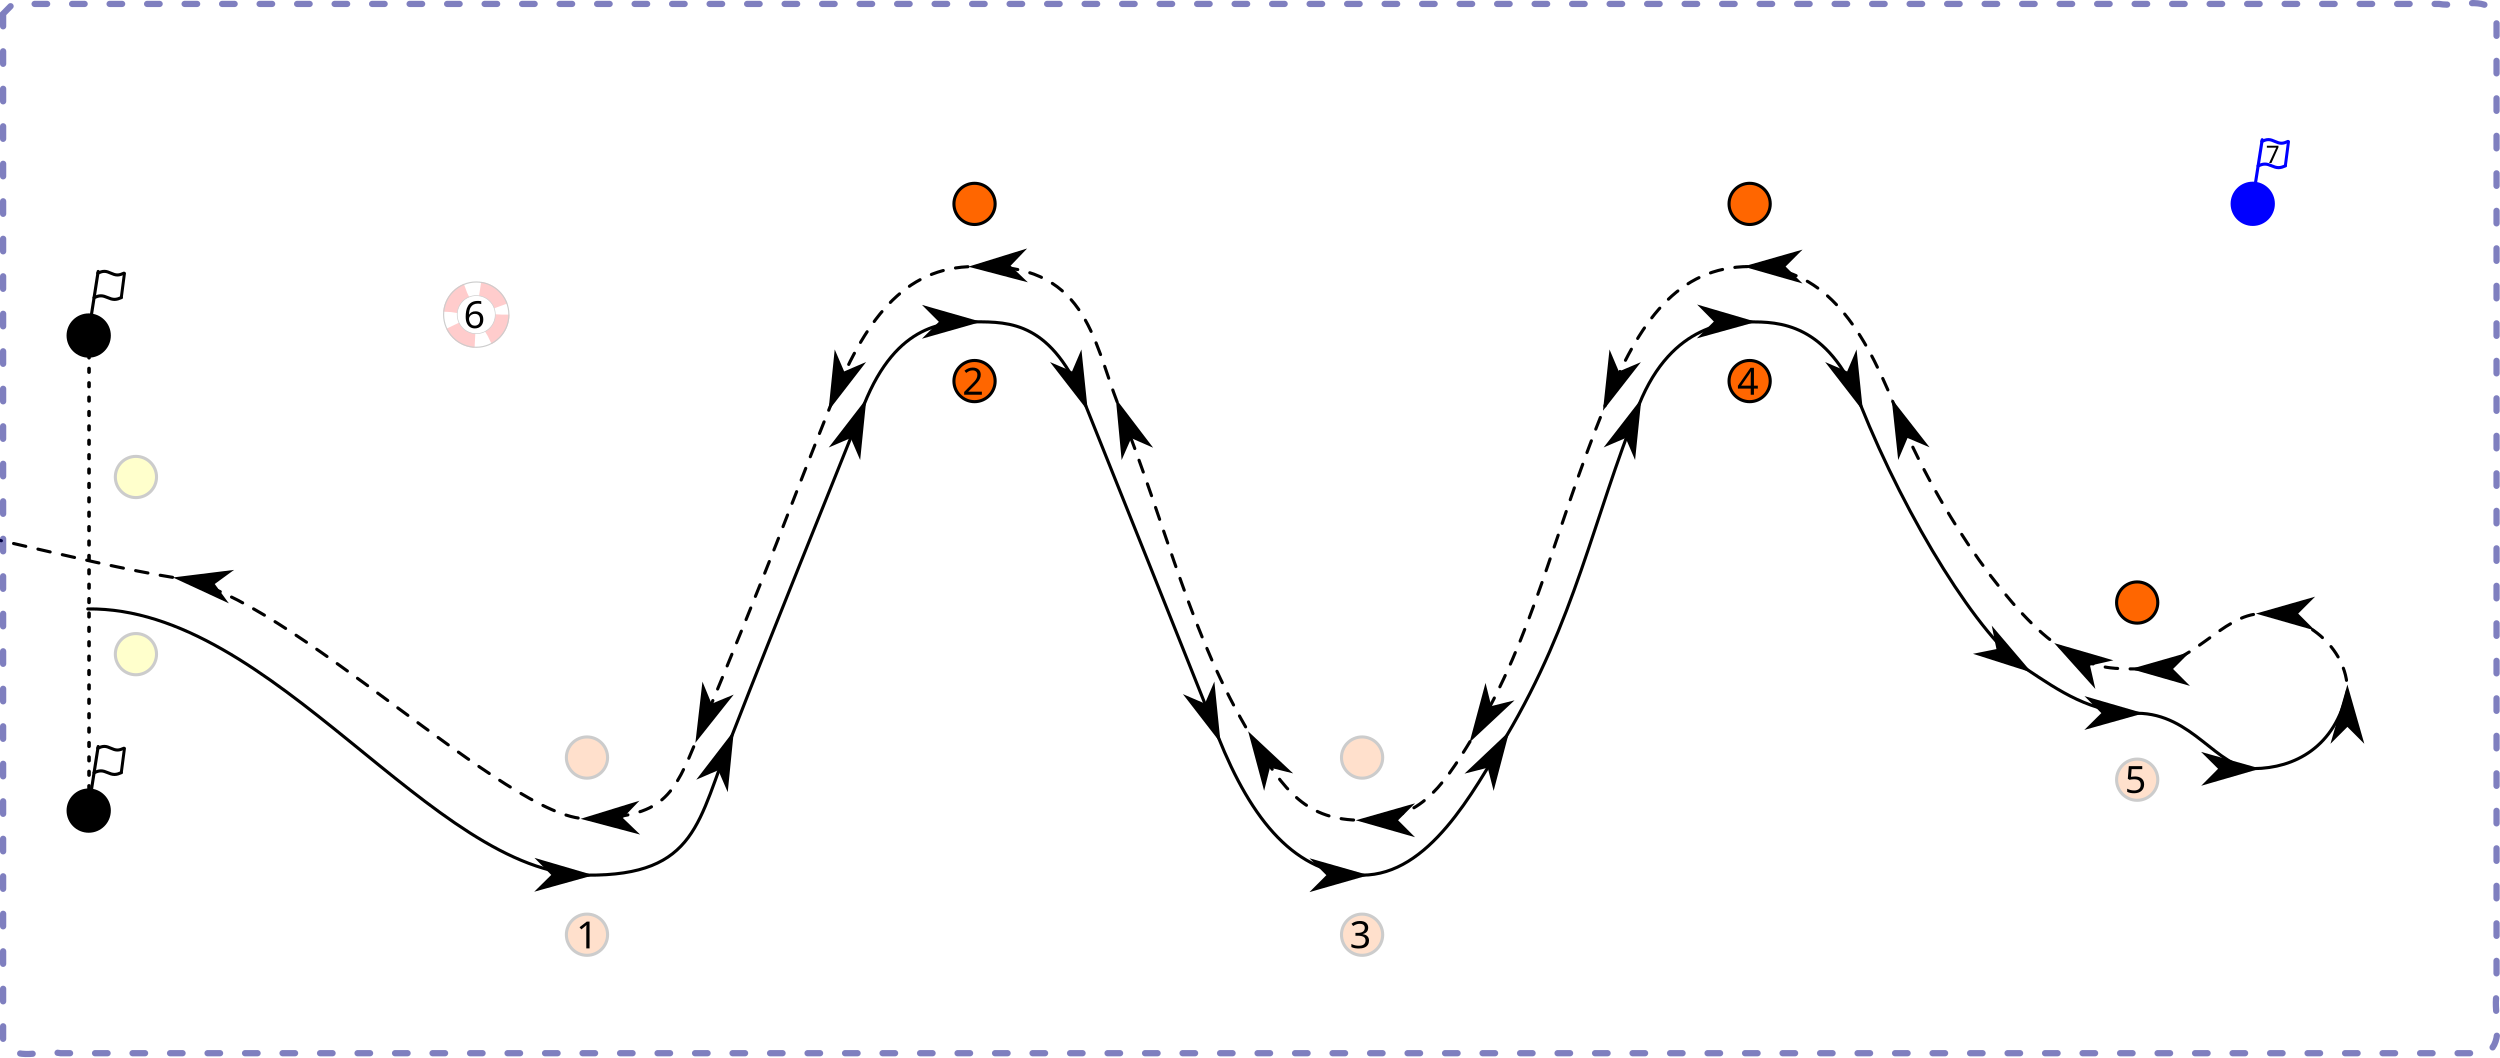
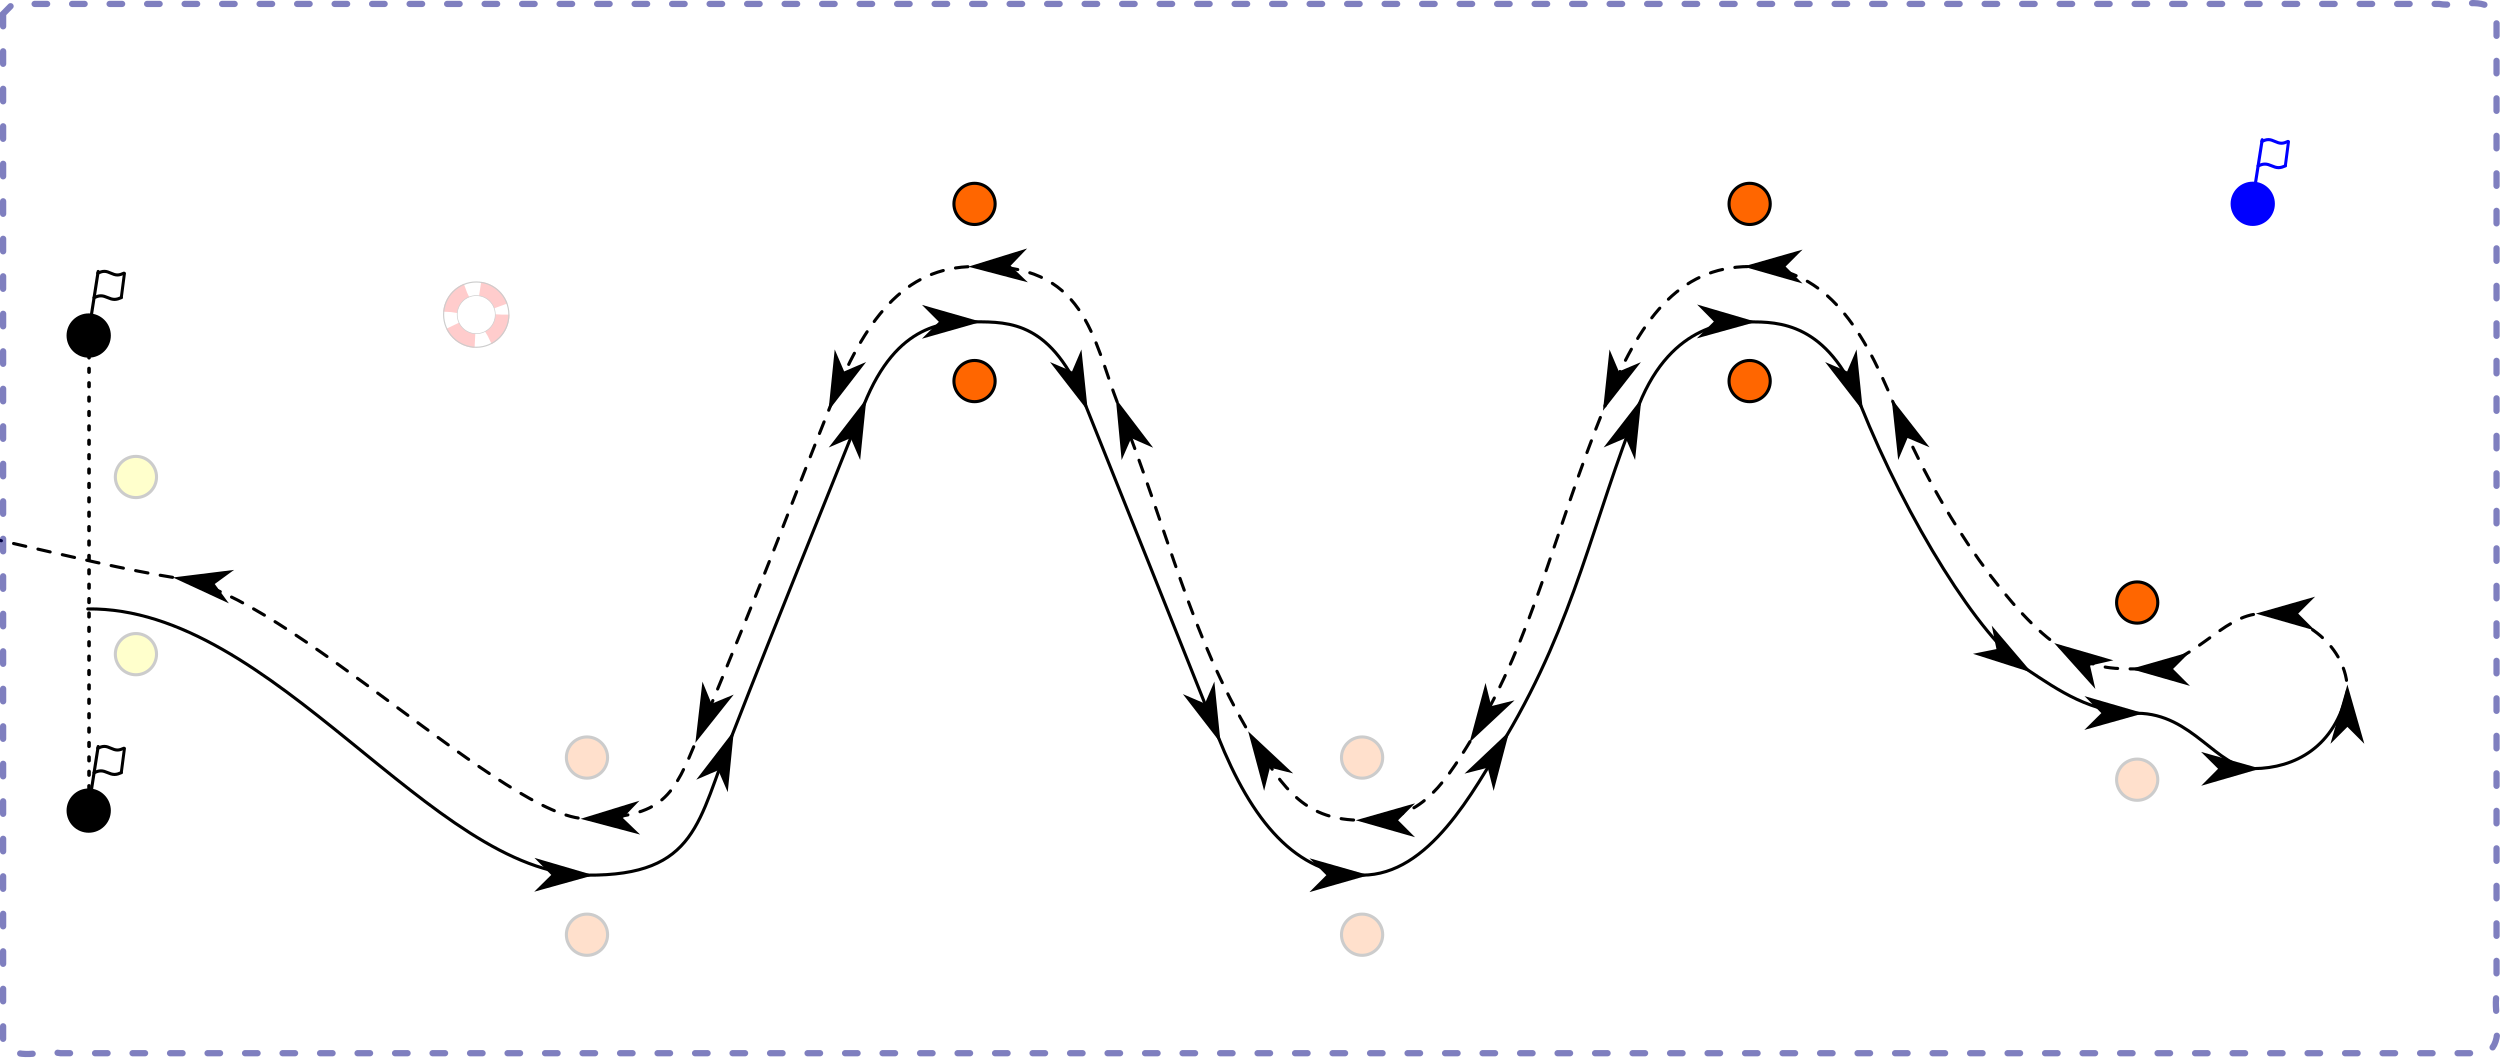
<svg xmlns="http://www.w3.org/2000/svg" version="1.0" id="svg3641" height="360.829" width="853.326" style="enable-background:new" xml:space="preserve">
  <defs id="arrows">
    <marker id="RazorWire" refX="0" refY="0" orient="auto" style="overflow:visible">
      <path id="path5527" style="fill:#34ff00;fill-opacity:1;fill-rule:evenodd;stroke:#34ff00;stroke-width:0.085pt;stroke-opacity:1" d="M 0.019,-0.632 V 0.595 L -6.621,2.568 H 9.113 L 2.979,0.595 V -0.632 L 9.166,-2.472 H -6.594 Z" />
    </marker>
    <marker orient="auto" refY="0" refX="0" id="Scissors" style="overflow:visible">
      <path id="schere" d="M 9.696,-3.847 C 8.661,-5.095 6.794,-5.052 5.4,-4.515 l -8.76,3.283 c -2.548,-1.394 -5.065,-0.995 -5.065,-1.673 0,-0.53 0.487,-0.414 0.414,-1.795 -0.07,-1.326 -1.454,-2.307 -2.763,-2.22 -1.309,-0.008 -2.666,0.995 -2.678,2.379 -0.098,1.393 1.074,2.688 2.461,2.779 1.624,0.242 4.499,-0.742 5.848,1.676 C -6.148,1.766 -7.931,1.771 -9.543,1.679 -10.882,1.602 -12.489,1.985 -13.128,3.301 c -0.617,1.261 -0.012,3.056 1.405,3.442 1.43,0.525 3.393,-0.138 3.733,-1.782 0.262,-1.267 -0.635,-1.862 -0.291,-2.322 0.26,-0.347 1.91,-0.146 4.85,-1.466 L 6.055,4.515 C 7.253,4.85 8.718,4.839 9.78,3.66 L -0.055,-0.057 Z M -9.832,-5.874 c 1.381,0.771 1.268,2.862 -0.167,3.268 -1.298,0.452 -2.956,-0.81 -2.542,-2.216 0.242,-1.154 1.764,-1.579 2.709,-1.052 z m 0.06,8.552 c 1.441,0.532 1.196,2.97 -0.269,3.298 -0.972,0.337 -2.361,-0.148 -2.459,-1.293 -0.189,-1.392 1.446,-2.65 2.728,-2.005 z" style="fill:#34ff00;fill-opacity:1;stroke:#34ff00;stroke-width:1.067;stroke-opacity:1" />
    </marker>
    <marker orient="auto" refY="0" refX="0" id="Legs" style="overflow:visible">
      <g id="g5494" transform="scale(-0.7)" style="fill:#34ff00;fill-opacity:1;stroke:#34ff00;stroke-opacity:1">
        <g id="g5496" transform="matrix(0,-1,-1,0,22.0892,22.73484)" style="fill:#34ff00;fill-opacity:1;stroke:#34ff00;stroke-opacity:1">
          <path id="path5498" d="m 22.636,22.054 c -7.371,5.036 -2.618,7.047 -6.23,14.339" style="fill:#34ff00;fill-opacity:1;fill-rule:evenodd;stroke:#34ff00;stroke-width:1.067pt;stroke-opacity:1" />
          <path id="path5500" d="m 22.825,21.918 c -1.451,8.904 3.772,9.355 4.805,14.747" style="fill:#34ff00;fill-opacity:1;fill-rule:evenodd;stroke:#34ff00;stroke-width:1.067pt;stroke-opacity:1" />
        </g>
        <path id="path5502" d="m -15.029,-7.181 -0.984,4.313 4.227,-1.305 z" style="fill:#34ff00;fill-opacity:1;fill-rule:evenodd;stroke:#34ff00;stroke-width:1.067pt;stroke-opacity:1" />
        <path id="path5504" d="m -16.23,4.861 1.999,3.946 2.418,-3.704 z" style="fill:#34ff00;fill-opacity:1;fill-rule:evenodd;stroke:#34ff00;stroke-width:1.067pt;stroke-opacity:1" />
      </g>
    </marker>
    <linearGradient id="linearGradient5477">
      <stop style="stop-color:#57e307;stop-opacity:1;" offset="0" id="stop5479" />
    </linearGradient>
    <marker style="overflow:visible" id="Arrow1Lend" refX="0" refY="0" orient="auto">
      <path style="fill-rule:evenodd;stroke:#000000;stroke-width:0.853pt;marker-start:none" d="M -10.667,0 -14.933,4.267 0,0 -14.933,-4.267 Z" id="path3104" />
    </marker>
    <marker style="overflow:visible" id="Arrow1Lstart" refX="0" refY="0" orient="auto">
      <path style="fill-rule:evenodd;stroke:#000000;stroke-width:0.853pt;marker-start:none" d="M 10.667,0 14.933,-4.267 0,0 14.933,4.267 Z" id="path3282" />
    </marker>
    <marker style="overflow:visible" id="Arrow1Lstart-7" refX="0" refY="0" orient="auto">
      <path style="fill-rule:evenodd;stroke:#000000;stroke-width:0.853pt;marker-start:none" d="M 10.667,0 14.933,-4.267 0,0 14.933,4.267 Z" id="path3282-4" />
    </marker>
    <marker style="overflow:visible" id="Arrow1Lend-6" refX="0" refY="0" orient="auto">
      <path style="fill-rule:evenodd;stroke:#000000;stroke-width:0.853pt;marker-start:none" d="M -10.667,0 -14.933,4.267 0,0 -14.933,-4.267 Z" id="path3104-0" />
    </marker>
  </defs>
  <g transform="translate(-215.4445,-435.3955)" style="display:inline" id="Parcours">
    <defs id="defs2076" />
    <g id="g1" />
    <g id="layer6" style="display:inline">
      <g transform="translate(18.94796,85.04597)" id="Zeitnahme" style="display:inline">
        <g id="g13156" transform="translate(-177.6378,-94.48819)">
          <path style="fill:#000000;fill-opacity:1;stroke:#000000;stroke-width:1.762" d="m 411.087,559.37 c 0,-3.685 -2.986,-6.678 -6.678,-6.678 -3.683,0 -6.678,2.987 -6.678,6.678 0,3.685 2.987,6.678 6.678,6.678 3.685,0 6.678,-2.987 6.678,-6.678 z" id="Zeit_oben" />
        </g>
        <g id="g13172" transform="translate(-177.6378,67.66194)">
          <path style="fill:#000000;fill-opacity:1;stroke:#000000;stroke-width:1.762" d="m 411.087,559.37 c 0,-3.685 -2.986,-6.678 -6.678,-6.678 -3.683,0 -6.678,2.987 -6.678,6.678 0,3.685 2.987,6.678 6.678,6.678 3.685,0 6.678,-2.987 6.678,-6.678 z" id="Zeit_unten" />
        </g>
        <path style="fill:none;stroke:#000000;stroke-width:1.228;stroke-linecap:round;stroke-linejoin:miter;stroke-miterlimit:4;stroke-dasharray:1.228, 3.684;stroke-dashoffset:0;stroke-opacity:1" d="m 226.886,466.315 c 0,23.379 0,46.759 0,70.138 0,19.991 0,67.885 0,87.271" id="path14169" />
      </g>
      <g transform="translate(113.4362,157.2769)" id="Tor1" opacity="0.2" style="display:inline;fill:#ff6600">
        <path style="fill:#ff6600;stroke:#000000;stroke-width:1.056" d="m 309.393,536.693 c 0,-3.883 -3.149,-7.032 -7.031,-7.032 -3.881,0 -7.031,3.148 -7.031,7.032 0,3.883 3.15,7.031 7.031,7.031 3.882,0 7.031,-3.147 7.031,-7.031 z" id="Tor1_innen" />
        <path style="fill:#ff6600;stroke:#000000;stroke-width:1.056" d="m 309.393,597.166 c 0,-3.883 -3.149,-7.032 -7.031,-7.032 -3.881,0 -7.031,3.148 -7.031,7.032 0,3.883 3.15,7.031 7.031,7.031 3.882,0 7.031,-3.147 7.031,-7.031 z" id="Tor1_aussen" />
      </g>
      <g transform="translate(226.8221,-31.69941)" id="Tor2" style="display:inline;fill:#ff6600">
        <path style="fill:#ff6600;stroke:#000000;stroke-width:1.056" d="m 328.291,536.693 c 0,-3.883 -3.149,-7.032 -7.031,-7.032 -3.881,0 -7.031,3.148 -7.031,7.032 0,3.883 3.15,7.031 7.031,7.031 3.882,0 7.031,-3.147 7.031,-7.031 z" id="Tor2_aussen" />
        <path style="fill:#ff6600;stroke:#000000;stroke-width:1.056" d="m 328.291,597.166 c 0,-3.883 -3.149,-7.032 -7.031,-7.032 -3.881,0 -7.031,3.148 -7.031,7.032 0,3.883 3.15,7.031 7.031,7.031 3.882,0 7.031,-3.147 7.031,-7.031 z" id="Tor2_innen" />
      </g>
      <g transform="translate(340.2078,157.2769)" id="Tor3" opacity="0.2" style="display:inline;fill:#ff6600">
        <path style="fill:#ff6600;stroke:#000000;stroke-width:1.056" d="m 347.189,536.693 c 0,-3.883 -3.149,-7.032 -7.031,-7.032 -3.881,0 -7.031,3.148 -7.031,7.032 0,3.883 3.15,7.031 7.031,7.031 3.882,0 7.031,-3.147 7.031,-7.031 z" id="Tor3_innen" />
        <path style="fill:#ff6600;stroke:#000000;stroke-width:1.056" d="m 347.189,597.166 c 0,-3.883 -3.149,-7.032 -7.031,-7.032 -3.881,0 -7.031,3.148 -7.031,7.032 0,3.883 3.15,7.031 7.031,7.031 3.882,0 7.031,-3.147 7.031,-7.031 z" id="Tor3_aussen" />
      </g>
      <g transform="translate(453.5935,-31.69941)" id="Tor4" style="display:inline;fill:#ff6600">
        <path style="fill:#ff6600;stroke:#000000;stroke-width:1.056" d="m 366.086,536.693 c 0,-3.883 -3.149,-7.032 -7.031,-7.032 -3.881,0 -7.031,3.148 -7.031,7.032 0,3.883 3.15,7.031 7.031,7.031 3.882,0 7.031,-3.147 7.031,-7.031 z" id="Tor4_aussen" />
        <path style="fill:#ff6600;stroke:#000000;stroke-width:1.056" d="m 366.086,597.166 c 0,-3.883 -3.149,-7.032 -7.031,-7.032 -3.881,0 -7.031,3.148 -7.031,7.032 0,3.883 3.15,7.031 7.031,7.031 3.882,0 7.031,-3.147 7.031,-7.031 z" id="Tor4_innen" />
      </g>
      <g transform="translate(566.9793,104.3635)" id="Tor5" style="display:inline;fill:#ff6600">
        <path style="fill:#ff6600;stroke:#000000;stroke-width:1.056" d="m 384.984,536.693 c 0,-3.883 -3.149,-7.032 -7.031,-7.032 -3.881,0 -7.031,3.148 -7.031,7.032 0,3.883 3.15,7.031 7.031,7.031 3.882,0 7.031,-3.147 7.031,-7.031 z" id="Tor5_oben" />
        <path style="fill:#ff6600;stroke:#000000;stroke-width:1.056" d="m 384.984,597.166 c 0,-3.883 -3.149,-7.032 -7.031,-7.032 -3.881,0 -7.031,3.148 -7.031,7.032 0,3.883 3.15,7.031 7.031,7.031 3.882,0 7.031,-3.147 7.031,-7.031 z" id="Tor5_unten" opacity="0.2" />
      </g>
      <g transform="translate(18.94796,138.3793)" id="Schikane" opacity="0.2" style="display:inline">
        <g style="fill:none" id="Ring">
          <ellipse id="path8826" style="fill:none;stroke:#ff0000;stroke-width:4.821;stroke-linecap:butt;stroke-linejoin:round;stroke-miterlimit:4;stroke-dasharray:9.643, 4.821;stroke-dashoffset:0;stroke-opacity:1" cx="359.055" cy="404.409" rx="8.928" ry="8.928" />
          <ellipse style="display:inline;fill:none;stroke:#000000;stroke-width:0.229;stroke-linecap:round;stroke-linejoin:round;stroke-miterlimit:4;stroke-dasharray:none;stroke-dashoffset:0;stroke-opacity:1" id="path3620" cx="359.055" cy="404.409" rx="6.5" ry="6.5" />
          <ellipse style="display:inline;fill:none;stroke:#000000;stroke-width:0.393;stroke-linecap:round;stroke-linejoin:round;stroke-miterlimit:4;stroke-dasharray:none;stroke-dashoffset:0;stroke-opacity:1" id="path2733" cx="359.055" cy="404.409" rx="11.142" ry="11.142" />
        </g>
      </g>
      <g transform="translate(-40.52031,61.51377)" id="StartZiel" opacity="0.2" style="display:inline">
        <path style="fill:#ffff00;stroke:#000000;stroke-width:1.056" d="m 309.393,536.693 c 0,-3.883 -3.149,-7.032 -7.031,-7.032 -3.881,0 -7.031,3.148 -7.031,7.032 0,3.883 3.15,7.031 7.031,7.031 3.882,0 7.031,-3.147 7.031,-7.031 z" id="StartZiel_oben" />
        <path style="fill:#ffff00;stroke:#000000;stroke-width:1.056" d="m 309.393,597.166 c 0,-3.883 -3.149,-7.032 -7.031,-7.032 -3.881,0 -7.031,3.148 -7.031,7.032 0,3.883 3.15,7.031 7.031,7.031 3.882,0 7.031,-3.147 7.031,-7.031 z" id="StartZiel_unten" />
      </g>
    </g>
  </g>
  <g transform="translate(-215.4445,-435.3955)" style="display:inline" id="ParcoursLabel">
    <defs id="defs2832" />
    <g id="g3113" style="display:inline">
-       <text xml:space="preserve" style="font-style:normal;font-weight:normal;font-size:12.8px;line-height:0%;font-family:'Arial Black';display:inline;fill:#000000;fill-opacity:1;stroke:none;stroke-width:1.067" x="373.691" y="547.37" id="Nummer_Schikane">
+       <text xml:space="preserve" style="font-style:normal;font-weight:normal;font-size:12.8px;line-height:0%;font-family:'Arial Black';display:inline;fill:#000000;fill-opacity:1;stroke:none;stroke-width:1.067" x="373.691" y="547.37" id="Nummer_Schikane" opacity="0">
        <tspan id="tspan3032" x="373.691" y="547.37" style="font-size:12.8px;line-height:1.25;stroke-width:1.067">6</tspan>
      </text>
-       <text xml:space="preserve" style="font-style:normal;font-weight:normal;font-size:12.8px;line-height:0%;font-family:'Arial Black';display:inline;fill:#000000;fill-opacity:1;stroke:none;stroke-width:1.067" x="412.13" y="759.102" id="Nummer_Tor1">
+       <text xml:space="preserve" style="font-style:normal;font-weight:normal;font-size:12.8px;line-height:0%;font-family:'Arial Black';display:inline;fill:#000000;fill-opacity:1;stroke:none;stroke-width:1.067" x="412.13" y="759.102" id="Nummer_Tor1" opacity="0">
        <tspan id="tspan3036" x="412.13" y="759.102" style="font-size:12.8px;line-height:1.25;stroke-width:1.067">1</tspan>
      </text>
-       <text xml:space="preserve" style="font-style:normal;font-weight:normal;font-size:12.8px;line-height:0%;font-family:'Arial Black';display:inline;fill:#000000;fill-opacity:1;stroke:none;stroke-width:1.067" x="808.383" y="570.125" id="Nummer_Tor4">
+       <text xml:space="preserve" style="font-style:normal;font-weight:normal;font-size:12.8px;line-height:0%;font-family:'Arial Black';display:inline;fill:#000000;fill-opacity:1;stroke:none;stroke-width:1.067" x="808.383" y="570.125" id="Nummer_Tor4" opacity="0">
        <tspan id="tspan3040" x="808.383" y="570.125" style="font-size:12.8px;line-height:1.25;stroke-width:1.067">4</tspan>
      </text>
-       <text xml:space="preserve" style="font-style:normal;font-weight:normal;font-size:12.8px;line-height:0%;font-family:'Arial Black';display:inline;fill:#000000;fill-opacity:1;stroke:none;stroke-width:1.067" x="940.704" y="706.032" id="Nummer_Tor5">
+       <text xml:space="preserve" style="font-style:normal;font-weight:normal;font-size:12.8px;line-height:0%;font-family:'Arial Black';display:inline;fill:#000000;fill-opacity:1;stroke:none;stroke-width:1.067" x="940.704" y="706.032" id="Nummer_Tor5" opacity="0">
        <tspan id="tspan3044" x="940.704" y="706.032" style="font-size:12.8px;line-height:1.25;stroke-width:1.067">5</tspan>
      </text>
-       <text xml:space="preserve" style="font-style:normal;font-weight:normal;font-size:12.8px;line-height:0%;font-family:'Arial Black';display:inline;fill:#000000;fill-opacity:1;stroke:none;stroke-width:1.067" x="676.131" y="759.024" id="Nummer_Tor3">
+       <text xml:space="preserve" style="font-style:normal;font-weight:normal;font-size:12.8px;line-height:0%;font-family:'Arial Black';display:inline;fill:#000000;fill-opacity:1;stroke:none;stroke-width:1.067" x="676.131" y="759.024" id="Nummer_Tor3" opacity="0">
        <tspan id="tspan3048" x="676.131" y="759.024" style="font-size:12.8px;line-height:1.25;stroke-width:1.067">3</tspan>
      </text>
      <g transform="translate(579.9631,-35.51099)" id="Speedboje_oben" style="display:inline">
        <path id="path3052" d="m 411.087,540.472 c 0,-3.685 -2.986,-6.678 -6.678,-6.678 -3.683,0 -6.678,2.987 -6.678,6.678 0,3.685 2.987,6.678 6.678,6.678 3.685,0 6.678,-2.987 6.678,-6.678 z" style="fill:#0000ff;fill-opacity:1;stroke:#0000ff;stroke-width:1.762" />
        <g style="stroke:#0000ff" id="g3062">
          <path id="path3054" d="m 407.511,519.18 c 0.372,-0.161 0.745,-0.325 1.117,-0.438 0.372,-0.114 0.744,-0.181 1.117,-0.181 0.372,0 0.744,0.063 1.117,0.181 0.372,0.113 0.744,0.273 1.116,0.438 0.369,0.16 0.745,0.321 1.117,0.434 0.369,0.114 0.745,0.181 1.117,0.181 0.368,0 0.745,-0.064 1.117,-0.181 0.368,-0.113 0.744,-0.274 1.117,-0.434" style="fill:none;stroke:#0000ff;stroke-width:1.052;stroke-linecap:round;stroke-linejoin:round" />
          <path id="path3056" d="m 407.643,518.601 -2.7,17.3 v 0.258 0" style="fill:none;stroke:#0000ff;stroke-width:1.067;stroke-linecap:round;stroke-linejoin:round" />
          <path id="path3058" d="m 406.246,527.522 c 0.384,-0.158 0.775,-0.317 1.163,-0.429 0.383,-0.113 0.775,-0.179 1.163,-0.179 0.383,0 0.774,0.062 1.163,0.179 0.387,0.112 0.774,0.271 1.163,0.429 0.387,0.159 0.774,0.317 1.162,0.433 0.388,0.109 0.775,0.175 1.163,0.175 0.388,0 0.775,-0.062 1.163,-0.175 0.387,-0.112 0.775,-0.271 1.163,-0.433" style="fill:none;stroke:#0000ff;stroke-width:1.067;stroke-linecap:round;stroke-linejoin:round" />
          <path id="path3060" d="m 416.604,519.31 -1.039,7.969 v 0.12 0" style="fill:none;stroke:#0000ff;stroke-width:1.024;stroke-linecap:round" />
        </g>
-         <text xml:space="preserve" style="font-style:normal;font-weight:normal;font-size:12.8px;line-height:0%;font-family:'Arial Black';fill:#000000;fill-opacity:1;stroke:none;stroke-width:1.067" x="408.873" y="526.543" id="Nummer_Speedboje_oben">
+         <text xml:space="preserve" style="font-style:normal;font-weight:normal;font-size:12.8px;line-height:0%;font-family:'Arial Black';fill:#000000;fill-opacity:1;stroke:none;stroke-width:1.067" x="408.873" y="526.543" id="Nummer_Speedboje_oben" opacity="0">
          <tspan id="tspan3064" x="408.873" y="526.543" style="font-size:8.242px;line-height:1.25;stroke-width:1.067">7</tspan>
        </text>
      </g>
-       <text xml:space="preserve" style="font-style:normal;font-weight:normal;font-size:12.8px;line-height:0%;font-family:'Arial Black';display:inline;fill:#000000;fill-opacity:1;stroke:none;stroke-width:1.067" x="543.926" y="570.125" id="Nummer_Tor2">
+       <text xml:space="preserve" style="font-style:normal;font-weight:normal;font-size:12.8px;line-height:0%;font-family:'Arial Black';display:inline;fill:#000000;fill-opacity:1;stroke:none;stroke-width:1.067" x="543.926" y="570.125" id="Nummer_Tor2" opacity="0">
        <tspan id="tspan3088" x="543.926" y="570.125" style="font-size:12.8px;line-height:1.25;stroke-width:1.067">2</tspan>
      </text>
      <g id="Zeit_oben_Flagge">
        <path id="path3092" d="m 248.821,528.636 c 0.372,-0.161 0.745,-0.325 1.117,-0.438 0.372,-0.114 0.744,-0.181 1.117,-0.181 0.372,0 0.744,0.063 1.117,0.181 0.372,0.113 0.744,0.273 1.116,0.438 0.369,0.16 0.745,0.321 1.117,0.434 0.369,0.114 0.745,0.181 1.117,0.181 0.368,0 0.745,-0.064 1.117,-0.181 0.368,-0.113 0.744,-0.274 1.117,-0.434" style="display:inline;fill:none;stroke:#000000;stroke-width:1.052;stroke-linecap:round;stroke-linejoin:round" />
        <path id="path3094" d="m 248.953,528.057 -2.7,17.3 v 0.258 0" style="display:inline;fill:none;stroke:#000000;stroke-width:1.067;stroke-linecap:round;stroke-linejoin:round" />
        <path id="path3096" d="m 247.556,536.977 c 0.384,-0.158 0.775,-0.317 1.163,-0.429 0.383,-0.113 0.775,-0.179 1.163,-0.179 0.383,0 0.774,0.062 1.163,0.179 0.387,0.112 0.774,0.271 1.163,0.429 0.387,0.159 0.774,0.317 1.162,0.433 0.388,0.109 0.775,0.175 1.163,0.175 0.388,0 0.775,-0.062 1.163,-0.175 0.387,-0.112 0.775,-0.271 1.163,-0.433" style="display:inline;fill:none;stroke:#000000;stroke-width:1.067;stroke-linecap:round;stroke-linejoin:round" />
        <path id="path3098" d="m 257.914,528.766 -1.039,7.969 v 0.12 0" style="display:inline;fill:none;stroke:#000000;stroke-width:1.024;stroke-linecap:round" />
      </g>
      <g id="Zeit_unten_Flagge">
        <path id="path3102" d="m 248.821,690.786 c 0.372,-0.161 0.745,-0.325 1.117,-0.438 0.372,-0.114 0.744,-0.181 1.117,-0.181 0.372,0 0.744,0.063 1.117,0.181 0.372,0.113 0.744,0.273 1.116,0.438 0.369,0.16 0.745,0.321 1.117,0.434 0.369,0.114 0.745,0.181 1.117,0.181 0.368,0 0.745,-0.064 1.117,-0.181 0.368,-0.113 0.744,-0.274 1.117,-0.434" style="display:inline;fill:none;stroke:#000000;stroke-width:1.052;stroke-linecap:round;stroke-linejoin:round" />
        <path id="path3105" d="m 248.953,690.207 -2.7,17.3 v 0.258 0" style="display:inline;fill:none;stroke:#000000;stroke-width:1.067;stroke-linecap:round;stroke-linejoin:round" />
        <path id="path3107" d="m 247.556,699.127 c 0.384,-0.158 0.775,-0.317 1.163,-0.429 0.383,-0.113 0.775,-0.179 1.163,-0.179 0.383,0 0.774,0.062 1.163,0.179 0.387,0.112 0.774,0.271 1.163,0.429 0.387,0.159 0.774,0.317 1.162,0.433 0.388,0.109 0.775,0.175 1.163,0.175 0.388,0 0.775,-0.062 1.163,-0.175 0.387,-0.112 0.775,-0.271 1.163,-0.433" style="display:inline;fill:none;stroke:#000000;stroke-width:1.067;stroke-linecap:round;stroke-linejoin:round" />
        <path id="path3109" d="m 257.914,690.916 -1.039,7.969 v 0.12 0" style="display:inline;fill:none;stroke:#000000;stroke-width:1.024;stroke-linecap:round" />
      </g>
    </g>
  </g>
  <g transform="translate(-215.4445,-435.3955)" style="display:inline" id="Klasse1">
    <text id="text176" y="328.002" x="595.582" style="font-style:normal;font-weight:normal;font-size:12.8px;line-height:0%;font-family:Verdana;text-align:center;text-anchor:middle;display:inline;fill:#000000;fill-opacity:1;stroke:none;stroke-width:1.067" xml:space="preserve">
      <tspan style="font-weight:bold;font-size:38.4px;line-height:1.25;text-align:center;text-anchor:middle;stroke-width:1.067" y="328.002" x="595.582" id="tspan178">DMYV-Jugend</tspan>
      <tspan id="tspan180" style="font-weight:bold;font-size:38.4px;line-height:1.25;text-align:center;text-anchor:middle;stroke-width:1.067" y="376.002" x="595.582">Motorboot-Slalom</tspan>
      <tspan style="font-weight:bold;font-size:38.4px;line-height:1.25;text-align:center;text-anchor:middle;stroke-width:1.067" id="tspan182" y="424.002" x="595.582">Klasse 1</tspan>
    </text>
    <text id="text184" y="876.114" x="243.389" style="font-style:normal;font-weight:normal;font-size:12.8px;line-height:0%;font-family:Verdana;display:inline;fill:#000000;fill-opacity:1;stroke:none;stroke-width:1.067" xml:space="preserve">
      <tspan y="876.114" x="243.389" id="tspan186" style="font-size:19.2px;line-height:1.25;stroke-width:1.067">Ablegen - Startlinie - Tonnentore 1 - 2 - 3 - 4 - vorwärts durch das Tor 5 - </tspan>
      <tspan id="tspan188" y="900.114" x="243.389" style="font-size:19.2px;line-height:1.25;stroke-width:1.067">kreisen und vorwärts wieder in den Parcours durch die Tore 5 - 4 - 3 - 2 - 1 - Ziellinie - </tspan>
      <tspan id="tspan190" y="924.114" x="243.389" style="font-size:19.2px;line-height:1.25;stroke-width:1.067">anlegen und an der Klampe mit Kopfschlag belegen.</tspan>
    </text>
    <path id="path192" d="m 1016.681,671.264 c -4.152,19.152 -18.021,26.368 -31.9,26.483 -12.697,0 -20.949,-18.813 -39.85,-18.896 -15.737,-0.069 -26.454,-7.531 -37.85,-15.118 -15.74,-10.479 -40.728,-50.553 -56.6,-90.187 -11.339,-28.313 -28.161,-28.228 -37.8,-28.3 -6.004,-0.045 -26.461,-0.013 -37.8,28.3 -15.842,39.558 -21.656,73.302 -45.4,113.367 -11.287,19.045 -26.36,47.188 -49.067,47.2 -22.707,0.011 -37.81,-18.722 -49.167,-47.2 -17.25,-43.257 -29.469,-73.822 -45.333,-113.367 -11.358,-28.313 -25.694,-28.295 -37.767,-28.3 -9.642,-0.004 -26.516,-0.013 -37.8,28.3 -15.198,38.135 -28.391,70.213 -45.233,113.367 -11.479,28.478 -11.489,47.459 -49.267,47.2 -53.035,-0.364 -106.868,-91.616 -170.443,-90.871" style="display:inline;fill:none;stroke:#000000;stroke-width:1.067;stroke-linecap:round;stroke-linejoin:round;stroke-miterlimit:4;stroke-dasharray:none;stroke-dashoffset:0;stroke-opacity:1;marker-start:none;marker-mid:url(#Arrow1Lstart);marker-end:none" />
    <path id="path194" d="m 169.627,612.629 c 24.841,0 70.049,14.434 107.019,20.214 36.97,5.781 112.616,82.538 139.168,82.002 26.401,-0.532 29.393,-7.578 37.833,-27.933 28.692,-69.192 27.586,-68.719 45.4,-113.367 11.297,-28.313 24.587,-47.167 49.1,-47.167 37.843,-1.65 40.203,24.532 48.967,47.167 17.67,44.741 24.342,78.106 45.5,113.367 11.339,18.896 18.902,28.467 37.8,28.467 18.898,0 26.428,-9.571 37.767,-28.467 21.141,-35.231 27.177,-68.776 45.233,-113.367 11.465,-28.313 24.636,-47.167 49.267,-47.167 24.631,0 37.799,18.853 49.267,47.167 16.312,40.274 42.165,73.498 56.53,82.534 11.104,6.984 14.864,7.653 26.454,7.653 18.901,-10e-6 28.56,-18.895 42.717,-18.895 13.99,0 29.033,11.242 29.033,26.425" style="display:inline;fill:none;stroke:#000000;stroke-width:1.067;stroke-linecap:round;stroke-linejoin:round;stroke-miterlimit:4;stroke-dasharray:4.268, 4.268;stroke-dashoffset:0;stroke-opacity:1;marker-start:none;marker-mid:url(#Arrow1Lstart);marker-end:url(#Arrow1Lstart)" />
  </g>
  <g id="Export_Area" style="display:inline;opacity:1" transform="translate(-180.8124,-194.4877)">
    <path style="display:inline;opacity:0.5;fill:none;fill-opacity:1;fill-rule:nonzero;stroke:#000080;stroke-width:2.133;stroke-linecap:round;stroke-linejoin:miter;stroke-miterlimit:4;stroke-dasharray:4.267, 8.533;stroke-dashoffset:0;stroke-opacity:1" d="m 181.879,199.201 c 0,117.134 0,234.268 0,351.402 4.38,6.419 13.104,2.145 19.592,3.374 276.059,0 552.117,0 828.176,0 6.295,-4.466 2.103,-13.361 3.309,-19.977 0,-111.6 0,-223.2 0,-334.8 -4.38,-6.419 -13.104,-2.145 -19.592,-3.374 -276.059,0 -552.117,0 -828.176,0 -1.103,1.125 -2.206,2.25 -3.309,3.374 z" id="rect4816" />
    <g id="g2" />
    <g id="g3" />
  </g>
</svg>
